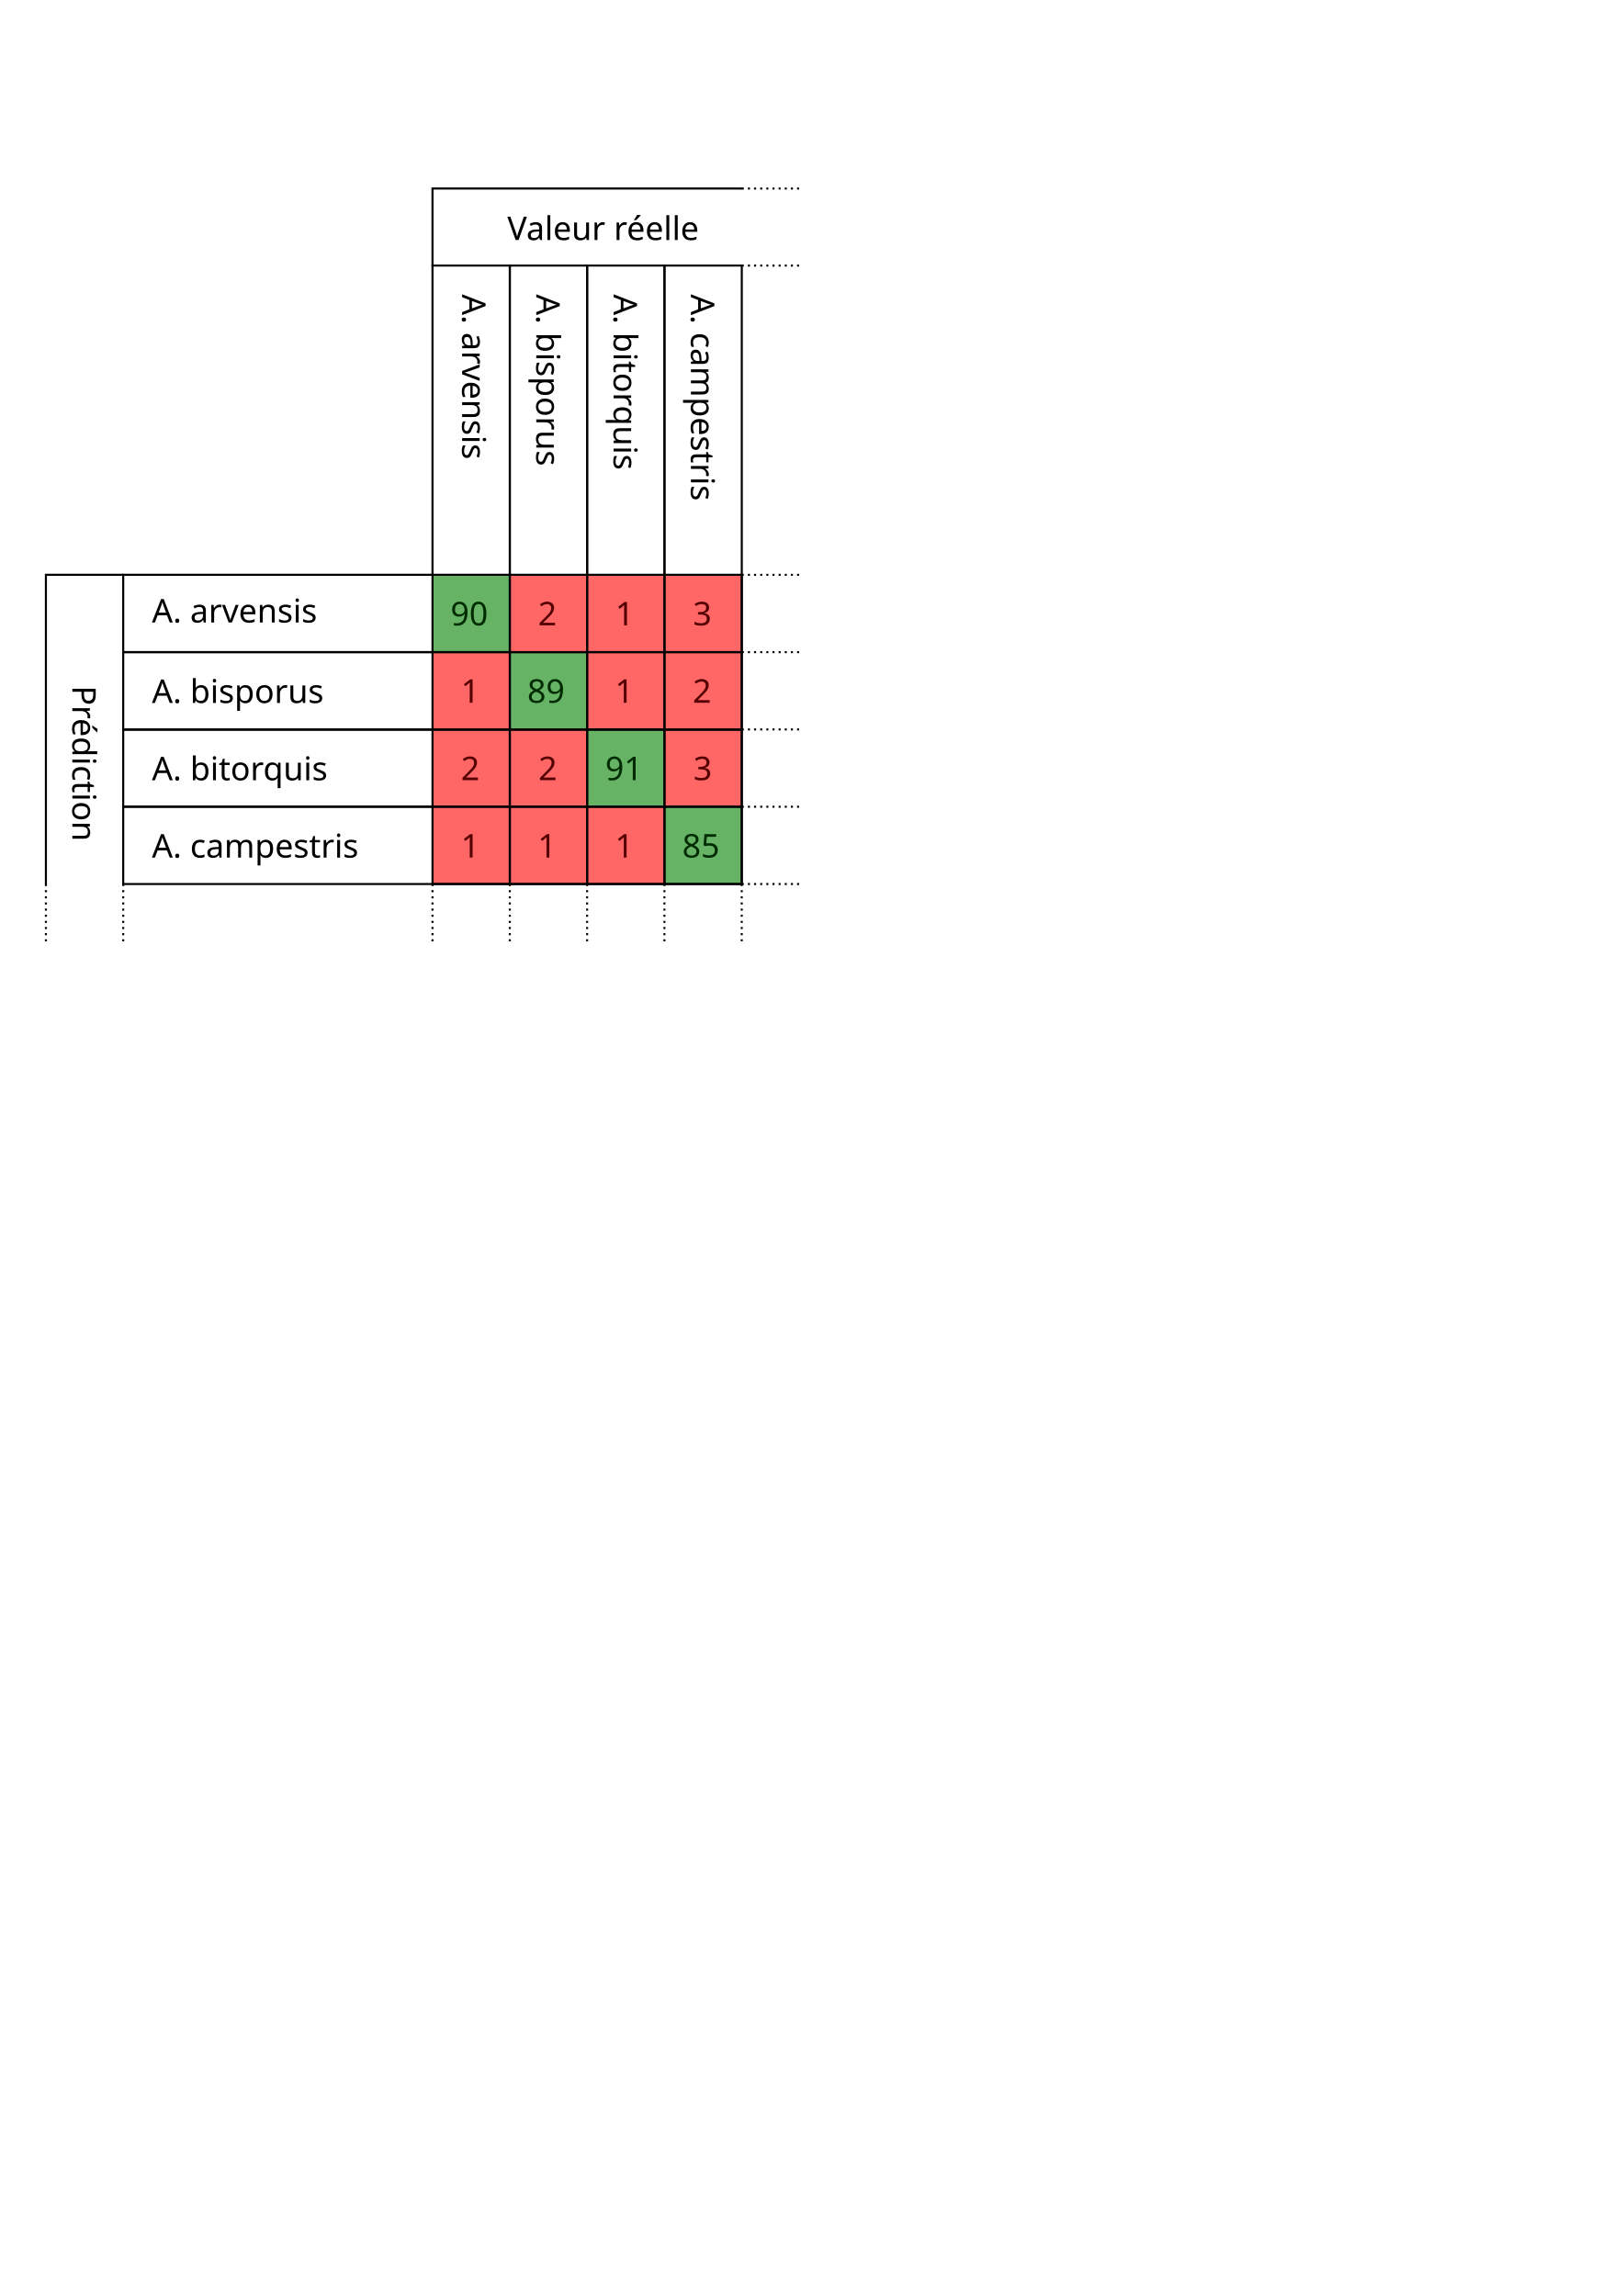
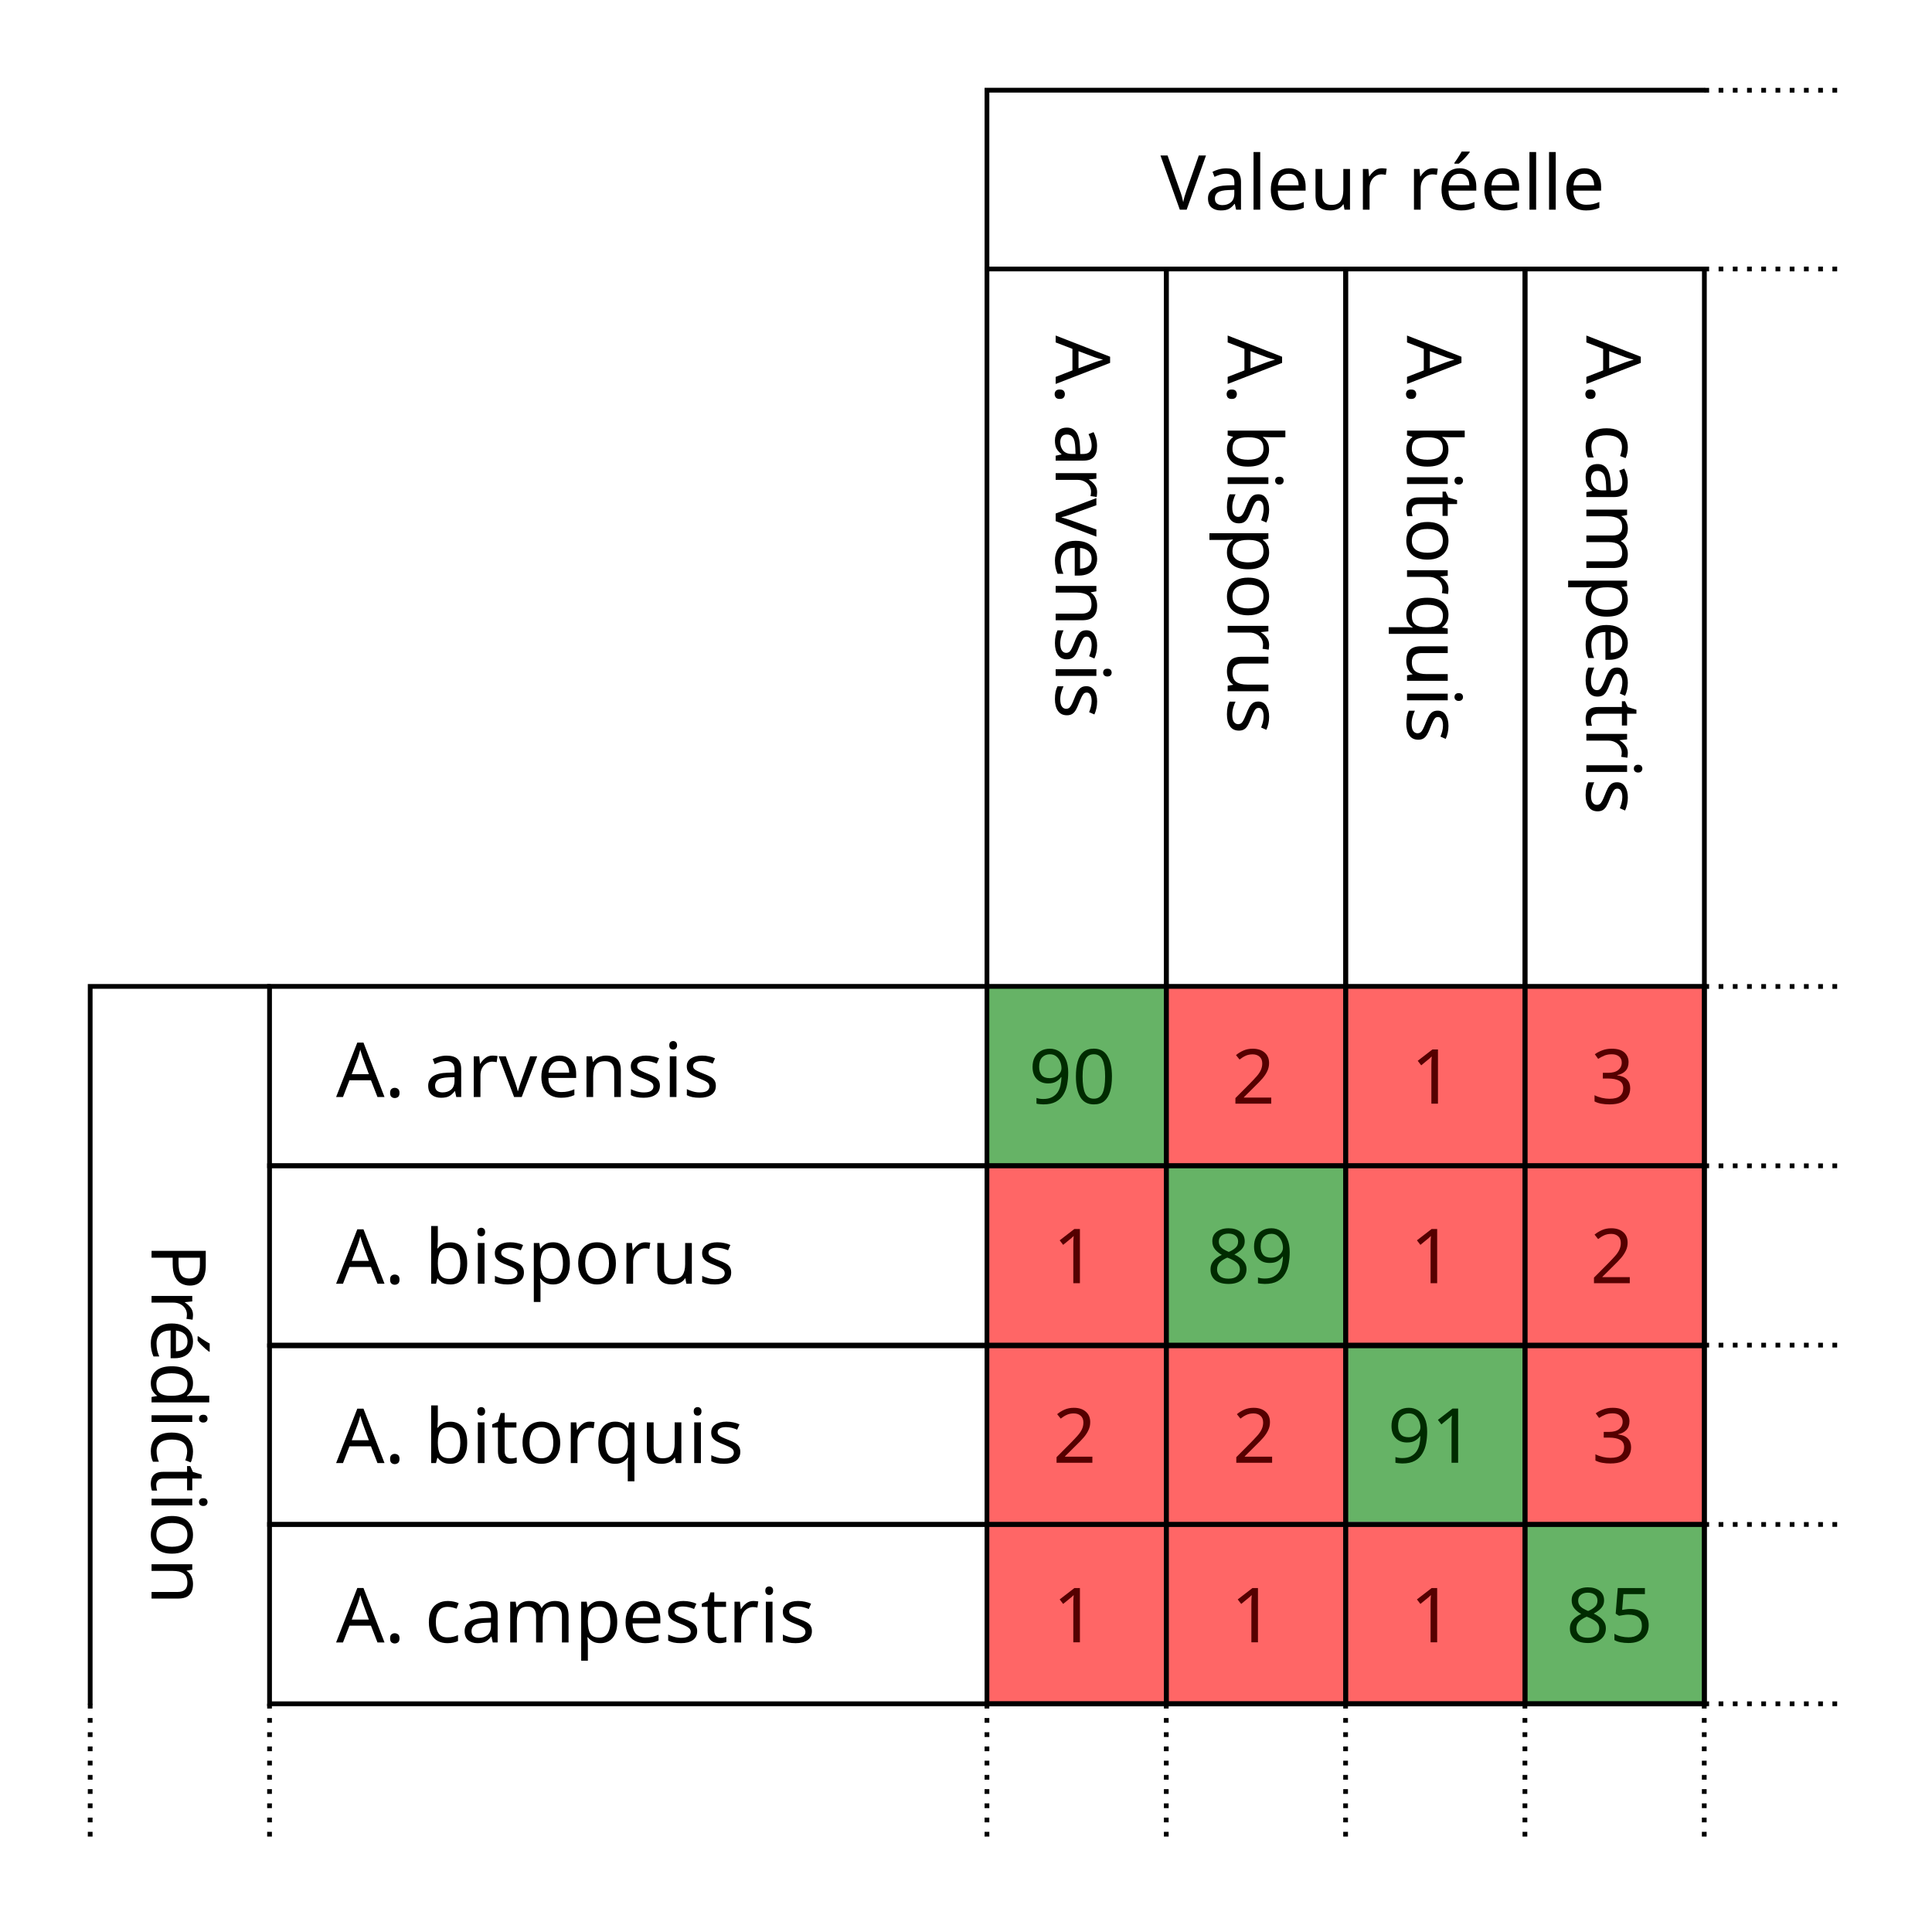
- <svg xmlns="http://www.w3.org/2000/svg" width="210mm" height="297mm" viewBox="0 0 210 297" version="1.1" id="svg5">
+ <svg xmlns="http://www.w3.org/2000/svg" width="110mm" height="110mm" viewBox="0 0 110 110" version="1.1" id="svg5">
  <defs id="defs2">
    <rect x="60.236" y="281.022" width="219.601" height="36.404" id="rect9689" />
    <rect x="60.236" y="281.022" width="219.601" height="36.404" id="rect13813" />
    <rect x="60.236" y="281.022" width="219.601" height="36.404" id="rect15193" />
    <rect x="60.236" y="281.022" width="219.601" height="36.404" id="rect16957" />
    <rect x="60.236" y="281.022" width="219.601" height="36.404" id="rect18381" />
    <rect x="60.236" y="281.022" width="219.601" height="36.404" id="rect18383" />
    <rect x="60.236" y="281.022" width="219.601" height="36.404" id="rect18385" />
    <rect x="60.236" y="281.022" width="219.601" height="36.404" id="rect18387" />
    <rect x="60.236" y="281.022" width="219.601" height="36.404" id="rect21235" />
-     <rect x="60.236" y="281.022" width="219.601" height="36.404" id="rect22473" />
-     <rect x="60.236" y="281.022" width="219.601" height="36.404" id="rect22477" />
-     <rect x="60.236" y="281.022" width="219.601" height="36.404" id="rect22481" />
-     <rect x="60.236" y="281.022" width="219.601" height="36.404" id="rect22539" />
-     <rect x="60.236" y="281.022" width="219.601" height="36.404" id="rect22561" />
-     <rect x="60.236" y="281.022" width="219.601" height="36.404" id="rect23369" />
    <rect x="60.236" y="281.022" width="219.601" height="36.404" id="rect24813" />
    <rect x="60.236" y="281.022" width="219.601" height="36.404" id="rect24817" />
    <rect x="60.236" y="281.022" width="219.601" height="36.404" id="rect24821" />
    <rect x="60.236" y="281.022" width="219.601" height="36.404" id="rect28933" />
    <rect x="60.236" y="281.022" width="219.601" height="36.404" id="rect28935" />
    <rect x="60.236" y="281.022" width="219.601" height="36.404" id="rect28937" />
    <rect x="60.236" y="281.022" width="219.601" height="36.404" id="rect28939" />
    <rect x="60.236" y="281.022" width="219.601" height="36.404" id="rect28949" />
    <rect x="60.236" y="281.022" width="219.601" height="36.404" id="rect28951" />
    <rect x="60.236" y="281.022" width="219.601" height="36.404" id="rect28953" />
    <rect x="60.236" y="281.022" width="219.601" height="36.404" id="rect29037" />
    <rect x="60.236" y="281.022" width="219.601" height="36.404" id="rect29047" />
    <rect x="60.236" y="281.022" width="219.601" height="36.404" id="rect29049" />
    <rect x="60.236" y="281.022" width="219.601" height="36.404" id="rect29051" />
    <rect x="60.236" y="281.022" width="219.601" height="36.404" id="rect29053" />
    <rect x="60.236" y="281.022" width="219.601" height="36.404" id="rect46155" />
    <rect x="60.236" y="281.022" width="219.601" height="36.404" id="rect48127" />
  </defs>
  <g id="layer1">
-     <rect style="opacity:0.6;fill:#ff0000;stroke:none;stroke-width:0.265;stroke-linecap:round;stroke-miterlimit:4;stroke-dasharray:none;stroke-dashoffset:1.502" id="rect20660" width="9.993" height="10.063" x="55.937" y="84.33" />
-     <rect style="opacity:0.6;fill:#ff0000;stroke:none;stroke-width:0.265;stroke-linecap:round;stroke-miterlimit:4;stroke-dasharray:none;stroke-dashoffset:1.502" id="rect20761" width="9.947" height="9.943" x="85.99" y="94.411" />
-     <rect style="opacity:0.6;fill:#ff0000;stroke:none;stroke-width:0.265;stroke-linecap:round;stroke-miterlimit:4;stroke-dasharray:none;stroke-dashoffset:1.502" id="rect20763" width="19.991" height="9.943" x="75.946" y="84.411" />
-     <rect style="opacity:0.6;fill:#ff0000;stroke:none;stroke-width:0.265;stroke-linecap:round;stroke-miterlimit:4;stroke-dasharray:none;stroke-dashoffset:1.502" id="rect20864" width="29.915" height="9.943" x="66.023" y="74.411" />
-     <rect style="opacity:0.6;fill:#ff0000;stroke:none;stroke-width:0.265;stroke-linecap:round;stroke-miterlimit:4;stroke-dasharray:none;stroke-dashoffset:1.502" id="rect20559" width="20.013" height="9.943" x="55.937" y="94.4" />
-     <rect style="opacity:0.6;fill:#008000;stroke:none;stroke-width:0.265;stroke-linecap:round;stroke-miterlimit:4;stroke-dasharray:none;stroke-dashoffset:1.502" id="rect20431" width="9.947" height="9.943" x="65.954" y="84.322" />
-     <rect style="opacity:0.6;fill:#008000;stroke:none;stroke-width:0.265;stroke-linecap:round;stroke-miterlimit:4;stroke-dasharray:none;stroke-dashoffset:1.502" id="rect20433" width="9.947" height="9.943" x="75.946" y="94.265" />
-     <rect style="opacity:0.6;fill:#008000;stroke:none;stroke-width:0.265;stroke-linecap:round;stroke-miterlimit:4;stroke-dasharray:none;stroke-dashoffset:1.502" id="rect20435" width="9.947" height="9.943" x="85.99" y="104.411" />
-     <rect style="opacity:0.6;fill:#ff0000;stroke:none;stroke-width:0.265;stroke-linecap:round;stroke-miterlimit:4;stroke-dasharray:none;stroke-dashoffset:1.502" id="rect20459" width="30" height="9.943" x="55.937" y="104.411" />
-     <rect style="opacity:0.6;fill:#008000;stroke:none;stroke-width:0.265;stroke-linecap:round;stroke-miterlimit:4;stroke-dasharray:none;stroke-dashoffset:1.502" id="rect20158" width="9.947" height="9.943" x="55.937" y="74.379" />
-     <rect style="opacity:1;fill:none;stroke:#000000;stroke-width:0.265;stroke-linecap:round;stroke-miterlimit:4;stroke-dasharray:none;stroke-dashoffset:0.397" id="rect901" width="10" height="80" x="-84.354" y="15.937" transform="rotate(-90)" />
-     <text xml:space="preserve" transform="matrix(0.2645833,0,0,0.2645833,3.711311,2.422554)" id="text9687" style="font-size:16px;line-height:1.25;font-family:sans-serif;letter-spacing:0px;word-spacing:0px;white-space:pre;shape-inside:url(#rect9689)">
-       <tspan x="60.236" y="295.178" id="tspan49815">A. arvensis</tspan>
+     <rect style="opacity:0.6;fill:#ff0000;stroke:none;stroke-width:0.271;stroke-linecap:round;stroke-miterlimit:4;stroke-dasharray:none;stroke-dashoffset:1.502" id="rect20660" width="10.204" height="10.276" x="56.193" y="66.348" />
+     <rect style="opacity:0.6;fill:#ff0000;stroke:none;stroke-width:0.271;stroke-linecap:round;stroke-miterlimit:4;stroke-dasharray:none;stroke-dashoffset:1.502" id="rect20761" width="10.158" height="10.153" x="86.882" y="76.642" />
+     <rect style="opacity:0.6;fill:#ff0000;stroke:none;stroke-width:0.271;stroke-linecap:round;stroke-miterlimit:4;stroke-dasharray:none;stroke-dashoffset:1.502" id="rect20763" width="20.414" height="10.153" x="76.625" y="66.431" />
+     <rect style="opacity:0.6;fill:#ff0000;stroke:none;stroke-width:0.271;stroke-linecap:round;stroke-miterlimit:4;stroke-dasharray:none;stroke-dashoffset:1.502" id="rect20864" width="30.548" height="10.153" x="66.492" y="56.219" />
+     <rect style="opacity:0.6;fill:#ff0000;stroke:none;stroke-width:0.271;stroke-linecap:round;stroke-miterlimit:4;stroke-dasharray:none;stroke-dashoffset:1.502" id="rect20559" width="20.436" height="10.153" x="56.193" y="76.631" />
+     <rect style="opacity:0.6;fill:#008000;stroke:none;stroke-width:0.271;stroke-linecap:round;stroke-miterlimit:4;stroke-dasharray:none;stroke-dashoffset:1.502" id="rect20431" width="10.158" height="10.153" x="66.422" y="66.34" />
+     <rect style="opacity:0.6;fill:#008000;stroke:none;stroke-width:0.271;stroke-linecap:round;stroke-miterlimit:4;stroke-dasharray:none;stroke-dashoffset:1.502" id="rect20433" width="10.158" height="10.153" x="76.625" y="76.493" />
+     <rect style="opacity:0.6;fill:#008000;stroke:none;stroke-width:0.271;stroke-linecap:round;stroke-miterlimit:4;stroke-dasharray:none;stroke-dashoffset:1.502" id="rect20435" width="10.158" height="10.153" x="86.882" y="86.854" />
+     <rect style="opacity:0.6;fill:#ff0000;stroke:none;stroke-width:0.271;stroke-linecap:round;stroke-miterlimit:4;stroke-dasharray:none;stroke-dashoffset:1.502" id="rect20459" width="30.635" height="10.153" x="56.193" y="86.854" />
+     <rect style="opacity:0.6;fill:#008000;stroke:none;stroke-width:0.271;stroke-linecap:round;stroke-miterlimit:4;stroke-dasharray:none;stroke-dashoffset:1.502" id="rect20158" width="10.158" height="10.153" x="56.193" y="56.187" />
+     <rect style="opacity:1;fill:none;stroke:#000000;stroke-width:0.271;stroke-linecap:round;stroke-miterlimit:4;stroke-dasharray:none;stroke-dashoffset:0.397" id="rect901" width="10.212" height="81.693" x="-66.372" y="15.347" transform="rotate(-90)" />
+     <text xml:space="preserve" transform="matrix(0.2701813,0,0,0.2701813,2.862046,-17.29249)" id="text9687" style="font-size:16px;line-height:1.25;font-family:sans-serif;letter-spacing:0px;word-spacing:0px;white-space:pre;shape-inside:url(#rect9689)">
+       <tspan x="60.236" y="295.178" id="tspan240">A. arvensis</tspan>
    </text>
-     <rect style="opacity:1;fill:none;stroke:#000000;stroke-width:0.265;stroke-linecap:round;stroke-miterlimit:4;stroke-dasharray:none;stroke-dashoffset:0.397" id="rect12939" width="10" height="80" x="-94.354" y="15.937" transform="rotate(-90)" />
-     <text xml:space="preserve" transform="matrix(0.2645833,0,0,0.2645833,3.711311,12.83286)" id="text13811" style="font-size:16px;line-height:1.25;font-family:sans-serif;letter-spacing:0px;word-spacing:0px;white-space:pre;shape-inside:url(#rect13813)">
-       <tspan x="60.236" y="295.178" id="tspan49817">A. bisporus</tspan>
+     <rect style="opacity:1;fill:none;stroke:#000000;stroke-width:0.271;stroke-linecap:round;stroke-miterlimit:4;stroke-dasharray:none;stroke-dashoffset:0.397" id="rect12939" width="10.212" height="81.693" x="-76.584" y="15.347" transform="rotate(-90)" />
+     <text xml:space="preserve" transform="matrix(0.2701813,0,0,0.2701813,2.862046,-6.661916)" id="text13811" style="font-size:16px;line-height:1.25;font-family:sans-serif;letter-spacing:0px;word-spacing:0px;white-space:pre;shape-inside:url(#rect13813)">
+       <tspan x="60.236" y="295.178" id="tspan242">A. bisporus</tspan>
    </text>
-     <rect style="opacity:1;fill:none;stroke:#000000;stroke-width:0.265;stroke-linecap:round;stroke-miterlimit:4;stroke-dasharray:none;stroke-dashoffset:0.397" id="rect15189" width="9.957" height="80" x="-104.354" y="15.937" transform="rotate(-90)" />
-     <text xml:space="preserve" transform="matrix(0.2645833,0,0,0.2645833,3.711311,22.83287)" id="text15191" style="font-size:16px;line-height:1.25;font-family:sans-serif;letter-spacing:0px;word-spacing:0px;white-space:pre;shape-inside:url(#rect15193)">
-       <tspan x="60.236" y="295.178" id="tspan49819">A. bitorquis</tspan>
+     <rect style="opacity:1;fill:none;stroke:#000000;stroke-width:0.271;stroke-linecap:round;stroke-miterlimit:4;stroke-dasharray:none;stroke-dashoffset:0.397" id="rect15189" width="10.167" height="81.693" x="-86.795" y="15.347" transform="rotate(-90)" />
+     <text xml:space="preserve" transform="matrix(0.2701813,0,0,0.2701813,2.862046,3.549661)" id="text15191" style="font-size:16px;line-height:1.25;font-family:sans-serif;letter-spacing:0px;word-spacing:0px;white-space:pre;shape-inside:url(#rect15193)">
+       <tspan x="60.236" y="295.178" id="tspan244">A. bitorquis</tspan>
    </text>
-     <rect style="opacity:1;fill:none;stroke:#000000;stroke-width:0.265;stroke-linecap:round;stroke-miterlimit:4;stroke-dasharray:none;stroke-dashoffset:0.397" id="rect16953" width="10" height="80" x="-114.354" y="15.937" transform="rotate(-90)" />
-     <text xml:space="preserve" transform="matrix(0.2645833,0,0,0.2645833,3.711311,32.83286)" id="text16955" style="font-size:16px;line-height:1.25;font-family:sans-serif;letter-spacing:0px;word-spacing:0px;white-space:pre;shape-inside:url(#rect16957)">
-       <tspan x="60.236" y="295.178" id="tspan49821">A. campestris</tspan>
+     <rect style="opacity:1;fill:none;stroke:#000000;stroke-width:0.271;stroke-linecap:round;stroke-miterlimit:4;stroke-dasharray:none;stroke-dashoffset:0.397" id="rect16953" width="10.212" height="81.693" x="-97.007" y="15.347" transform="rotate(-90)" />
+     <text xml:space="preserve" transform="matrix(0.2701813,0,0,0.2701813,2.862046,13.76124)" id="text16955" style="font-size:16px;line-height:1.25;font-family:sans-serif;letter-spacing:0px;word-spacing:0px;white-space:pre;shape-inside:url(#rect16957)">
+       <tspan x="60.236" y="295.178" id="tspan246">A. campestris</tspan>
    </text>
-     <rect style="opacity:1;fill:none;stroke:#000000;stroke-width:0.265;stroke-linecap:round;stroke-miterlimit:4;stroke-dasharray:none;stroke-dashoffset:0.397" id="rect18365" width="10" height="80" x="55.937" y="34.354" />
-     <text xml:space="preserve" transform="matrix(0,0.2645833,-0.2645833,0,137.8687,22.12762)" id="text18367" style="font-size:16px;line-height:1.25;font-family:sans-serif;letter-spacing:0px;word-spacing:0px;white-space:pre;shape-inside:url(#rect18381)">
-       <tspan x="60.236" y="295.178" id="tspan49823">A. arvensis</tspan>
+     <rect style="opacity:1;fill:none;stroke:#000000;stroke-width:0.271;stroke-linecap:round;stroke-miterlimit:4;stroke-dasharray:none;stroke-dashoffset:0.397" id="rect18365" width="10.212" height="81.693" x="56.193" y="15.314" />
+     <text xml:space="preserve" transform="matrix(0,0.2701813,-0.2701813,0,139.8579,2.829497)" id="text18367" style="font-size:16px;line-height:1.25;font-family:sans-serif;letter-spacing:0px;word-spacing:0px;white-space:pre;shape-inside:url(#rect18381)">
+       <tspan x="60.236" y="295.178" id="tspan248">A. arvensis</tspan>
    </text>
-     <rect style="opacity:1;fill:none;stroke:#000000;stroke-width:0.265;stroke-linecap:round;stroke-miterlimit:4;stroke-dasharray:none;stroke-dashoffset:0.397" id="rect18369" width="10" height="80" x="65.937" y="34.354" />
-     <text xml:space="preserve" transform="matrix(0,0.2645833,-0.2645833,0,147.4584,22.12762)" id="text18371" style="font-size:16px;line-height:1.25;font-family:sans-serif;letter-spacing:0px;word-spacing:0px;white-space:pre;shape-inside:url(#rect18383)">
-       <tspan x="60.236" y="295.178" id="tspan49825">A. bisporus</tspan>
+     <rect style="opacity:1;fill:none;stroke:#000000;stroke-width:0.271;stroke-linecap:round;stroke-miterlimit:4;stroke-dasharray:none;stroke-dashoffset:0.397" id="rect18369" width="10.212" height="81.693" x="66.405" y="15.314" />
+     <text xml:space="preserve" transform="matrix(0,0.2701813,-0.2701813,0,149.6505,2.829497)" id="text18371" style="font-size:16px;line-height:1.25;font-family:sans-serif;letter-spacing:0px;word-spacing:0px;white-space:pre;shape-inside:url(#rect18383)">
+       <tspan x="60.236" y="295.178" id="tspan250">A. bisporus</tspan>
    </text>
-     <rect style="opacity:1;fill:none;stroke:#000000;stroke-width:0.265;stroke-linecap:round;stroke-miterlimit:4;stroke-dasharray:none;stroke-dashoffset:0.397" id="rect18373" width="10" height="80" x="75.937" y="34.354" />
-     <text xml:space="preserve" transform="matrix(0,0.2645833,-0.2645833,0,157.4584,22.12762)" id="text18375" style="font-size:16px;line-height:1.25;font-family:sans-serif;letter-spacing:0px;word-spacing:0px;white-space:pre;shape-inside:url(#rect18385)">
-       <tspan x="60.236" y="295.178" id="tspan49827">A. bitorquis</tspan>
+     <rect style="opacity:1;fill:none;stroke:#000000;stroke-width:0.271;stroke-linecap:round;stroke-miterlimit:4;stroke-dasharray:none;stroke-dashoffset:0.397" id="rect18373" width="10.212" height="81.693" x="76.616" y="15.314" />
+     <text xml:space="preserve" transform="matrix(0,0.2701813,-0.2701813,0,159.8621,2.829497)" id="text18375" style="font-size:16px;line-height:1.25;font-family:sans-serif;letter-spacing:0px;word-spacing:0px;white-space:pre;shape-inside:url(#rect18385)">
+       <tspan x="60.236" y="295.178" id="tspan252">A. bitorquis</tspan>
    </text>
-     <rect style="opacity:1;fill:none;stroke:#000000;stroke-width:0.265;stroke-linecap:round;stroke-miterlimit:4;stroke-dasharray:none;stroke-dashoffset:0.397" id="rect18377" width="10" height="80" x="85.937" y="34.354" />
-     <text xml:space="preserve" transform="matrix(0,0.2645833,-0.2645833,0,167.4584,22.12762)" id="text18379" style="font-size:16px;line-height:1.25;font-family:sans-serif;letter-spacing:0px;word-spacing:0px;white-space:pre;shape-inside:url(#rect18387)">
-       <tspan x="60.236" y="295.178" id="tspan49829">A. campestris</tspan>
+     <rect style="opacity:1;fill:none;stroke:#000000;stroke-width:0.271;stroke-linecap:round;stroke-miterlimit:4;stroke-dasharray:none;stroke-dashoffset:0.397" id="rect18377" width="10.212" height="81.693" x="86.828" y="15.314" />
+     <text xml:space="preserve" transform="matrix(0,0.2701813,-0.2701813,0,170.0736,2.829497)" id="text18379" style="font-size:16px;line-height:1.25;font-family:sans-serif;letter-spacing:0px;word-spacing:0px;white-space:pre;shape-inside:url(#rect18387)">
+       <tspan x="60.236" y="295.178" id="tspan254">A. campestris</tspan>
    </text>
-     <path id="rect19265" style="opacity:1;fill:none;stroke:#000000;stroke-width:0.265;stroke-linecap:round;stroke-dashoffset:1.502" d="M 5.937,114.354 V 74.354 h 10" />
-     <path id="rect19836" style="opacity:1;fill:none;stroke:#000000;stroke-width:0.265;stroke-linecap:round;stroke-dashoffset:1.502" d="m 55.937,34.386 v -10 h 40" />
-     <path style="fill:none;stroke:#000000;stroke-width:0.265;stroke-linecap:butt;stroke-linejoin:miter;stroke-miterlimit:4;stroke-dasharray:0.265, 0.529;stroke-dashoffset:0;stroke-opacity:1" d="m 95.937,74.359 h 7.796" id="path20998" />
-     <path style="fill:none;stroke:#000000;stroke-width:0.265;stroke-linecap:butt;stroke-linejoin:miter;stroke-miterlimit:4;stroke-dasharray:0.265, 0.529;stroke-dashoffset:0;stroke-opacity:1" d="m 95.937,84.358 h 7.796" id="path21137" />
-     <path style="fill:none;stroke:#000000;stroke-width:0.265;stroke-linecap:butt;stroke-linejoin:miter;stroke-miterlimit:4;stroke-dasharray:0.265, 0.529;stroke-dashoffset:0;stroke-opacity:1" d="m 95.937,94.356 h 7.796" id="path21139" />
-     <path style="fill:none;stroke:#000000;stroke-width:0.265;stroke-linecap:butt;stroke-linejoin:miter;stroke-miterlimit:4;stroke-dasharray:0.265, 0.529;stroke-dashoffset:0;stroke-opacity:1" d="m 95.937,104.355 h 7.796" id="path21141" />
-     <path style="fill:none;stroke:#000000;stroke-width:0.265;stroke-linecap:butt;stroke-linejoin:miter;stroke-miterlimit:4;stroke-dasharray:0.265, 0.529;stroke-dashoffset:0;stroke-opacity:1" d="m 95.937,114.353 h 7.796" id="path21143" />
-     <path style="fill:none;stroke:#000000;stroke-width:0.265;stroke-linecap:butt;stroke-linejoin:miter;stroke-miterlimit:4;stroke-dasharray:0.265, 0.529;stroke-dashoffset:0;stroke-opacity:1" d="m 95.931,114.354 v 7.796" id="path21145" />
-     <path style="fill:none;stroke:#000000;stroke-width:0.265;stroke-linecap:butt;stroke-linejoin:miter;stroke-miterlimit:4;stroke-dasharray:0.265, 0.529;stroke-dashoffset:0;stroke-opacity:1" d="m 85.933,114.354 v 7.796" id="path21147" />
-     <path style="fill:none;stroke:#000000;stroke-width:0.265;stroke-linecap:butt;stroke-linejoin:miter;stroke-miterlimit:4;stroke-dasharray:0.265, 0.529;stroke-dashoffset:0;stroke-opacity:1" d="m 75.934,114.354 v 7.796" id="path21149" />
-     <path style="fill:none;stroke:#000000;stroke-width:0.265;stroke-linecap:butt;stroke-linejoin:miter;stroke-miterlimit:4;stroke-dasharray:0.265, 0.529;stroke-dashoffset:0;stroke-opacity:1" d="m 65.936,114.354 v 7.796" id="path21151" />
-     <path style="fill:none;stroke:#000000;stroke-width:0.265;stroke-linecap:butt;stroke-linejoin:miter;stroke-miterlimit:4;stroke-dasharray:0.265, 0.529;stroke-dashoffset:0;stroke-opacity:1" d="m 55.937,114.354 v 7.796" id="path21153" />
-     <path style="fill:none;stroke:#000000;stroke-width:0.265;stroke-linecap:butt;stroke-linejoin:miter;stroke-miterlimit:4;stroke-dasharray:0.265, 0.529;stroke-dashoffset:0;stroke-opacity:1" d="m 5.937,114.354 v 7.796" id="path21155" />
-     <path style="fill:none;stroke:#000000;stroke-width:0.265;stroke-linecap:butt;stroke-linejoin:miter;stroke-miterlimit:4;stroke-dasharray:0.265, 0.529;stroke-dashoffset:0;stroke-opacity:1" d="m 95.937,24.388 h 7.796" id="path21157" />
-     <path style="fill:none;stroke:#000000;stroke-width:0.265;stroke-linecap:butt;stroke-linejoin:miter;stroke-miterlimit:4;stroke-dasharray:0.265, 0.529;stroke-dashoffset:0;stroke-opacity:1" d="m 95.937,34.355 h 7.796" id="path21159" />
-     <path style="fill:none;stroke:#000000;stroke-width:0.265;stroke-linecap:butt;stroke-linejoin:miter;stroke-miterlimit:4;stroke-dasharray:0.265, 0.529;stroke-dashoffset:0;stroke-opacity:1" d="m 15.937,114.354 v 7.796" id="path21161" />
-     <text xml:space="preserve" transform="matrix(0.2645833,0,0,0.2645833,15.97384,2.792784)" id="text21233" style="font-size:16px;line-height:1.25;font-family:sans-serif;text-align:center;letter-spacing:0px;word-spacing:0px;white-space:pre;shape-inside:url(#rect21235);fill:#002b00" x="8.977" y="0">
-       <tspan x="159.857" y="295.178" id="tspan49831">90</tspan>
+     <path id="rect19265" style="opacity:1;fill:none;stroke:#000000;stroke-width:0.271;stroke-linecap:round;stroke-dashoffset:1.502" d="M 5.135,97.007 V 56.161 H 15.347" />
+     <path id="rect19836" style="opacity:1;fill:none;stroke:#000000;stroke-width:0.271;stroke-linecap:round;stroke-dashoffset:1.502" d="M 56.193,15.347 V 5.135 h 40.846" />
+     <path style="fill:none;stroke:#000000;stroke-width:0.27;stroke-linecap:butt;stroke-linejoin:miter;stroke-miterlimit:4;stroke-dasharray:0.27, 0.54;stroke-dashoffset:0;stroke-opacity:1" d="M 97.04,56.166 H 105" id="path20998" />
+     <path style="fill:none;stroke:#000000;stroke-width:0.27;stroke-linecap:butt;stroke-linejoin:miter;stroke-miterlimit:4;stroke-dasharray:0.27, 0.54;stroke-dashoffset:0;stroke-opacity:1" d="M 97.04,66.376 H 105" id="path21137" />
+     <path style="fill:none;stroke:#000000;stroke-width:0.27;stroke-linecap:butt;stroke-linejoin:miter;stroke-miterlimit:4;stroke-dasharray:0.27, 0.54;stroke-dashoffset:0;stroke-opacity:1" d="M 97.04,76.586 H 105" id="path21139" />
+     <path style="fill:none;stroke:#000000;stroke-width:0.27;stroke-linecap:butt;stroke-linejoin:miter;stroke-miterlimit:4;stroke-dasharray:0.27, 0.54;stroke-dashoffset:0;stroke-opacity:1" d="M 97.04,86.796 H 105" id="path21141" />
+     <path style="fill:none;stroke:#000000;stroke-width:0.27;stroke-linecap:butt;stroke-linejoin:miter;stroke-miterlimit:4;stroke-dasharray:0.27, 0.54;stroke-dashoffset:0;stroke-opacity:1" d="M 97.04,97.006 H 105" id="path21143" />
+     <path style="fill:none;stroke:#000000;stroke-width:0.27;stroke-linecap:butt;stroke-linejoin:miter;stroke-miterlimit:4;stroke-dasharray:0.27, 0.54;stroke-dashoffset:0;stroke-opacity:1" d="m 97.033,97.007 v 7.961" id="path21145" />
+     <path style="fill:none;stroke:#000000;stroke-width:0.27;stroke-linecap:butt;stroke-linejoin:miter;stroke-miterlimit:4;stroke-dasharray:0.27, 0.54;stroke-dashoffset:0;stroke-opacity:1" d="m 86.823,97.007 v 7.961" id="path21147" />
+     <path style="fill:none;stroke:#000000;stroke-width:0.27;stroke-linecap:butt;stroke-linejoin:miter;stroke-miterlimit:4;stroke-dasharray:0.27, 0.54;stroke-dashoffset:0;stroke-opacity:1" d="m 76.613,97.007 v 7.961" id="path21149" />
+     <path style="fill:none;stroke:#000000;stroke-width:0.27;stroke-linecap:butt;stroke-linejoin:miter;stroke-miterlimit:4;stroke-dasharray:0.27, 0.54;stroke-dashoffset:0;stroke-opacity:1" d="m 66.403,97.007 v 7.961" id="path21151" />
+     <path style="fill:none;stroke:#000000;stroke-width:0.27;stroke-linecap:butt;stroke-linejoin:miter;stroke-miterlimit:4;stroke-dasharray:0.27, 0.54;stroke-dashoffset:0;stroke-opacity:1" d="m 56.193,97.007 v 7.961" id="path21153" />
+     <path style="fill:none;stroke:#000000;stroke-width:0.27;stroke-linecap:butt;stroke-linejoin:miter;stroke-miterlimit:4;stroke-dasharray:0.27, 0.54;stroke-dashoffset:0;stroke-opacity:1" d="m 5.135,97.007 v 7.961" id="path21155" />
+     <path style="fill:none;stroke:#000000;stroke-width:0.27;stroke-linecap:butt;stroke-linejoin:miter;stroke-miterlimit:4;stroke-dasharray:0.27, 0.54;stroke-dashoffset:0;stroke-opacity:1" d="M 97.04,5.138 H 105" id="path21157" />
+     <path style="fill:none;stroke:#000000;stroke-width:0.27;stroke-linecap:butt;stroke-linejoin:miter;stroke-miterlimit:4;stroke-dasharray:0.27, 0.54;stroke-dashoffset:0;stroke-opacity:1" d="M 97.04,15.315 H 105" id="path21159" />
+     <path style="fill:none;stroke:#000000;stroke-width:0.27;stroke-linecap:butt;stroke-linejoin:miter;stroke-miterlimit:4;stroke-dasharray:0.27, 0.54;stroke-dashoffset:0;stroke-opacity:1" d="m 15.346,97.007 v 7.961" id="path21161" />
+     <text xml:space="preserve" transform="matrix(0.2701813,0,0,0.2701813,15.38402,-16.91442)" id="text21233" style="font-size:16px;line-height:1.25;font-family:sans-serif;text-align:center;letter-spacing:0px;word-spacing:0px;white-space:pre;shape-inside:url(#rect21235);fill:#002b00" x="8.977" y="0">
+       <tspan x="159.857" y="295.178" id="tspan256">90</tspan>
    </text>
-     <text xml:space="preserve" transform="matrix(0.2645833,0,0,0.2645833,15.97384,12.80325)" id="text24811" style="font-size:16px;line-height:1.25;font-family:sans-serif;text-align:center;letter-spacing:0px;word-spacing:0px;white-space:pre;shape-inside:url(#rect24813);fill:#550000" x="8.977" y="0">
-       <tspan x="164.947" y="295.178" id="tspan49833">1</tspan>
+     <text xml:space="preserve" transform="matrix(0.2701813,0,0,0.2701813,15.38402,-6.692156)" id="text24811" style="font-size:16px;line-height:1.25;font-family:sans-serif;text-align:center;letter-spacing:0px;word-spacing:0px;white-space:pre;shape-inside:url(#rect24813);fill:#550000" x="8.977" y="0">
+       <tspan x="164.947" y="295.178" id="tspan258">1</tspan>
    </text>
-     <text xml:space="preserve" transform="matrix(0.2645833,0,0,0.2645833,15.97384,22.81374)" id="text24815" style="font-size:16px;line-height:1.25;font-family:sans-serif;text-align:center;letter-spacing:0px;word-spacing:0px;white-space:pre;shape-inside:url(#rect24817);fill:#550000" x="8.977" y="0">
-       <tspan x="164.947" y="295.178" id="tspan49835">2</tspan>
+     <text xml:space="preserve" transform="matrix(0.2701813,0,0,0.2701813,15.38402,3.530132)" id="text24815" style="font-size:16px;line-height:1.25;font-family:sans-serif;text-align:center;letter-spacing:0px;word-spacing:0px;white-space:pre;shape-inside:url(#rect24817);fill:#550000" x="8.977" y="0">
+       <tspan x="164.947" y="295.178" id="tspan260">2</tspan>
    </text>
-     <text xml:space="preserve" transform="matrix(0.2645833,0,0,0.2645833,15.97384,32.82422)" id="text24819" style="font-size:16px;line-height:1.25;font-family:sans-serif;text-align:center;letter-spacing:0px;word-spacing:0px;white-space:pre;shape-inside:url(#rect24821);fill:#550000" x="8.977" y="0">
-       <tspan x="164.947" y="295.178" id="tspan49837">1</tspan>
+     <text xml:space="preserve" transform="matrix(0.2701813,0,0,0.2701813,15.38402,13.75241)" id="text24819" style="font-size:16px;line-height:1.25;font-family:sans-serif;text-align:center;letter-spacing:0px;word-spacing:0px;white-space:pre;shape-inside:url(#rect24821);fill:#550000" x="8.977" y="0">
+       <tspan x="164.947" y="295.178" id="tspan262">1</tspan>
    </text>
-     <text xml:space="preserve" transform="matrix(0.2645833,0,0,0.2645833,25.94592,2.792784)" id="text28925" style="font-size:16px;line-height:1.25;font-family:sans-serif;text-align:center;letter-spacing:0px;word-spacing:0px;white-space:pre;shape-inside:url(#rect28933);fill:#550000" x="8.977" y="0">
-       <tspan x="164.947" y="295.178" id="tspan49839">2</tspan>
+     <text xml:space="preserve" transform="matrix(0.2701813,0,0,0.2701813,25.56709,-16.91442)" id="text28925" style="font-size:16px;line-height:1.25;font-family:sans-serif;text-align:center;letter-spacing:0px;word-spacing:0px;white-space:pre;shape-inside:url(#rect28933);fill:#550000" x="8.977" y="0">
+       <tspan x="164.947" y="295.178" id="tspan264">2</tspan>
    </text>
-     <text xml:space="preserve" transform="matrix(0.2645833,0,0,0.2645833,25.90148,12.80325)" id="text28927" style="font-size:16px;line-height:1.25;font-family:sans-serif;text-align:center;letter-spacing:0px;word-spacing:0px;white-space:pre;shape-inside:url(#rect28935);fill:#002b00" x="8.977" y="0">
-       <tspan x="159.857" y="295.178" id="tspan49841">89</tspan>
+     <text xml:space="preserve" transform="matrix(0.2701813,0,0,0.2701813,25.52171,-6.692156)" id="text28927" style="font-size:16px;line-height:1.25;font-family:sans-serif;text-align:center;letter-spacing:0px;word-spacing:0px;white-space:pre;shape-inside:url(#rect28935);fill:#002b00" x="8.977" y="0">
+       <tspan x="159.857" y="295.178" id="tspan266">89</tspan>
    </text>
-     <text xml:space="preserve" transform="matrix(0.2645833,0,0,0.2645833,25.99553,22.81374)" id="text28929" style="font-size:16px;line-height:1.25;font-family:sans-serif;text-align:center;letter-spacing:0px;word-spacing:0px;white-space:pre;shape-inside:url(#rect28937);fill:#550000" x="8.977" y="0">
-       <tspan x="164.947" y="295.178" id="tspan49843">2</tspan>
+     <text xml:space="preserve" transform="matrix(0.2701813,0,0,0.2701813,25.61775,3.530132)" id="text28929" style="font-size:16px;line-height:1.25;font-family:sans-serif;text-align:center;letter-spacing:0px;word-spacing:0px;white-space:pre;shape-inside:url(#rect28937);fill:#550000" x="8.977" y="0">
+       <tspan x="164.947" y="295.178" id="tspan268">2</tspan>
    </text>
-     <text xml:space="preserve" transform="matrix(0.2645833,0,0,0.2645833,25.90148,32.82422)" id="text28931" style="font-size:16px;line-height:1.25;font-family:sans-serif;text-align:center;letter-spacing:0px;word-spacing:0px;white-space:pre;shape-inside:url(#rect28939);fill:#550000" x="8.977" y="0">
-       <tspan x="164.947" y="295.178" id="tspan49845">1</tspan>
+     <text xml:space="preserve" transform="matrix(0.2701813,0,0,0.2701813,25.52171,13.75241)" id="text28931" style="font-size:16px;line-height:1.25;font-family:sans-serif;text-align:center;letter-spacing:0px;word-spacing:0px;white-space:pre;shape-inside:url(#rect28939);fill:#550000" x="8.977" y="0">
+       <tspan x="164.947" y="295.178" id="tspan270">1</tspan>
    </text>
-     <text xml:space="preserve" transform="matrix(0.2645833,0,0,0.2645833,35.93765,2.792784)" id="text28943" style="font-size:16px;line-height:1.25;font-family:sans-serif;text-align:center;letter-spacing:0px;word-spacing:0px;white-space:pre;shape-inside:url(#rect28949);fill:#550000" x="8.977" y="0">
-       <tspan x="164.947" y="295.178" id="tspan49847">1</tspan>
+     <text xml:space="preserve" transform="matrix(0.2701813,0,0,0.2701813,35.77023,-16.91442)" id="text28943" style="font-size:16px;line-height:1.25;font-family:sans-serif;text-align:center;letter-spacing:0px;word-spacing:0px;white-space:pre;shape-inside:url(#rect28949);fill:#550000" x="8.977" y="0">
+       <tspan x="164.947" y="295.178" id="tspan272">1</tspan>
    </text>
-     <text xml:space="preserve" transform="matrix(0.2645833,0,0,0.2645833,35.98726,22.81374)" id="text28945" style="font-size:16px;line-height:1.25;font-family:sans-serif;text-align:center;letter-spacing:0px;word-spacing:0px;white-space:pre;shape-inside:url(#rect28951);fill:#002b00" x="8.977" y="0">
-       <tspan x="159.857" y="295.178" id="tspan49849">91</tspan>
+     <text xml:space="preserve" transform="matrix(0.2701813,0,0,0.2701813,35.82089,3.530132)" id="text28945" style="font-size:16px;line-height:1.25;font-family:sans-serif;text-align:center;letter-spacing:0px;word-spacing:0px;white-space:pre;shape-inside:url(#rect28951);fill:#002b00" x="8.977" y="0">
+       <tspan x="159.857" y="295.178" id="tspan274">91</tspan>
    </text>
-     <text xml:space="preserve" transform="matrix(0.2645833,0,0,0.2645833,35.89321,32.82422)" id="text28947" style="font-size:16px;line-height:1.25;font-family:sans-serif;text-align:center;letter-spacing:0px;word-spacing:0px;white-space:pre;shape-inside:url(#rect28953);fill:#550000" x="8.977" y="0">
-       <tspan x="164.947" y="295.178" id="tspan49851">1</tspan>
+     <text xml:space="preserve" transform="matrix(0.2701813,0,0,0.2701813,35.72485,13.75241)" id="text28947" style="font-size:16px;line-height:1.25;font-family:sans-serif;text-align:center;letter-spacing:0px;word-spacing:0px;white-space:pre;shape-inside:url(#rect28953);fill:#550000" x="8.977" y="0">
+       <tspan x="164.947" y="295.178" id="tspan276">1</tspan>
    </text>
-     <text xml:space="preserve" transform="matrix(0.2645833,0,0,0.2645833,35.89321,12.80325)" id="text29035" style="font-size:16px;line-height:1.25;font-family:sans-serif;text-align:center;letter-spacing:0px;word-spacing:0px;white-space:pre;shape-inside:url(#rect29037);fill:#550000" x="8.977" y="0">
-       <tspan x="164.947" y="295.178" id="tspan49853">1</tspan>
+     <text xml:space="preserve" transform="matrix(0.2701813,0,0,0.2701813,35.72485,-6.692156)" id="text29035" style="font-size:16px;line-height:1.25;font-family:sans-serif;text-align:center;letter-spacing:0px;word-spacing:0px;white-space:pre;shape-inside:url(#rect29037);fill:#550000" x="8.977" y="0">
+       <tspan x="164.947" y="295.178" id="tspan278">1</tspan>
    </text>
-     <text xml:space="preserve" transform="matrix(0.2645833,0,0,0.2645833,45.98204,2.792784)" id="text29039" style="font-size:16px;line-height:1.25;font-family:sans-serif;text-align:center;letter-spacing:0px;word-spacing:0px;white-space:pre;shape-inside:url(#rect29047);fill:#550000" x="8.977" y="0">
-       <tspan x="164.947" y="295.178" id="tspan49855">3</tspan>
+     <text xml:space="preserve" transform="matrix(0.2701813,0,0,0.2701813,46.02713,-16.91442)" id="text29039" style="font-size:16px;line-height:1.25;font-family:sans-serif;text-align:center;letter-spacing:0px;word-spacing:0px;white-space:pre;shape-inside:url(#rect29047);fill:#550000" x="8.977" y="0">
+       <tspan x="164.947" y="295.178" id="tspan280">3</tspan>
    </text>
-     <text xml:space="preserve" transform="matrix(0.2645833,0,0,0.2645833,46.03165,22.81374)" id="text29041" style="font-size:16px;line-height:1.25;font-family:sans-serif;text-align:center;letter-spacing:0px;word-spacing:0px;white-space:pre;shape-inside:url(#rect29049);fill:#550000" x="8.977" y="0">
-       <tspan x="164.947" y="295.178" id="tspan49857">3</tspan>
+     <text xml:space="preserve" transform="matrix(0.2701813,0,0,0.2701813,46.07779,3.530132)" id="text29041" style="font-size:16px;line-height:1.25;font-family:sans-serif;text-align:center;letter-spacing:0px;word-spacing:0px;white-space:pre;shape-inside:url(#rect29049);fill:#550000" x="8.977" y="0">
+       <tspan x="164.947" y="295.178" id="tspan282">3</tspan>
    </text>
-     <text xml:space="preserve" transform="matrix(0.2645833,0,0,0.2645833,45.9376,32.82422)" id="text29043" style="font-size:16px;line-height:1.25;font-family:sans-serif;text-align:center;letter-spacing:0px;word-spacing:0px;white-space:pre;shape-inside:url(#rect29051);fill:#002b00" x="8.977" y="0">
-       <tspan x="159.857" y="295.178" id="tspan49859">85</tspan>
+     <text xml:space="preserve" transform="matrix(0.2701813,0,0,0.2701813,45.98175,13.75241)" id="text29043" style="font-size:16px;line-height:1.25;font-family:sans-serif;text-align:center;letter-spacing:0px;word-spacing:0px;white-space:pre;shape-inside:url(#rect29051);fill:#002b00" x="8.977" y="0">
+       <tspan x="159.857" y="295.178" id="tspan284">85</tspan>
    </text>
-     <text xml:space="preserve" transform="matrix(0.2645833,0,0,0.2645833,45.9376,12.80325)" id="text29045" style="font-size:16px;line-height:1.25;font-family:sans-serif;text-align:center;letter-spacing:0px;word-spacing:0px;white-space:pre;shape-inside:url(#rect29053);fill:#550000" x="8.977" y="0">
-       <tspan x="164.947" y="295.178" id="tspan49861">2</tspan>
+     <text xml:space="preserve" transform="matrix(0.2701813,0,0,0.2701813,45.98175,-6.692156)" id="text29045" style="font-size:16px;line-height:1.25;font-family:sans-serif;text-align:center;letter-spacing:0px;word-spacing:0px;white-space:pre;shape-inside:url(#rect29053);fill:#550000" x="8.977" y="0">
+       <tspan x="164.947" y="295.178" id="tspan286">2</tspan>
    </text>
-     <text xml:space="preserve" transform="matrix(0.2645833,0,0,0.2645833,49.67473,-47.05051)" id="text46153" style="font-size:16px;line-height:1.25;font-family:sans-serif;letter-spacing:0px;word-spacing:0px;white-space:pre;shape-inside:url(#rect46155)">
-       <tspan x="60.236" y="295.178" id="tspan49863">Valeur réelle</tspan>
+     <text xml:space="preserve" transform="matrix(0.2701813,0,0,0.2701813,49.79795,-67.81229)" id="text46153" style="font-size:16px;line-height:1.25;font-family:sans-serif;letter-spacing:0px;word-spacing:0px;white-space:pre;shape-inside:url(#rect46155)">
+       <tspan x="60.236" y="295.178" id="tspan288">Valeur réelle</tspan>
    </text>
-     <text xml:space="preserve" transform="matrix(0,0.2645833,-0.2645833,0,87.45838,72.75435)" id="text48125" style="font-size:16px;line-height:1.25;font-family:sans-serif;letter-spacing:0px;word-spacing:0px;white-space:pre;shape-inside:url(#rect48127)">
-       <tspan x="60.236" y="295.178" id="tspan49865">Prédiction</tspan>
+     <text xml:space="preserve" transform="matrix(0,0.2701813,-0.2701813,0,88.38101,54.52737)" id="text48125" style="font-size:16px;line-height:1.25;font-family:sans-serif;letter-spacing:0px;word-spacing:0px;white-space:pre;shape-inside:url(#rect48127)">
+       <tspan x="60.236" y="295.178" id="tspan290">Prédiction</tspan>
    </text>
  </g>
</svg>
